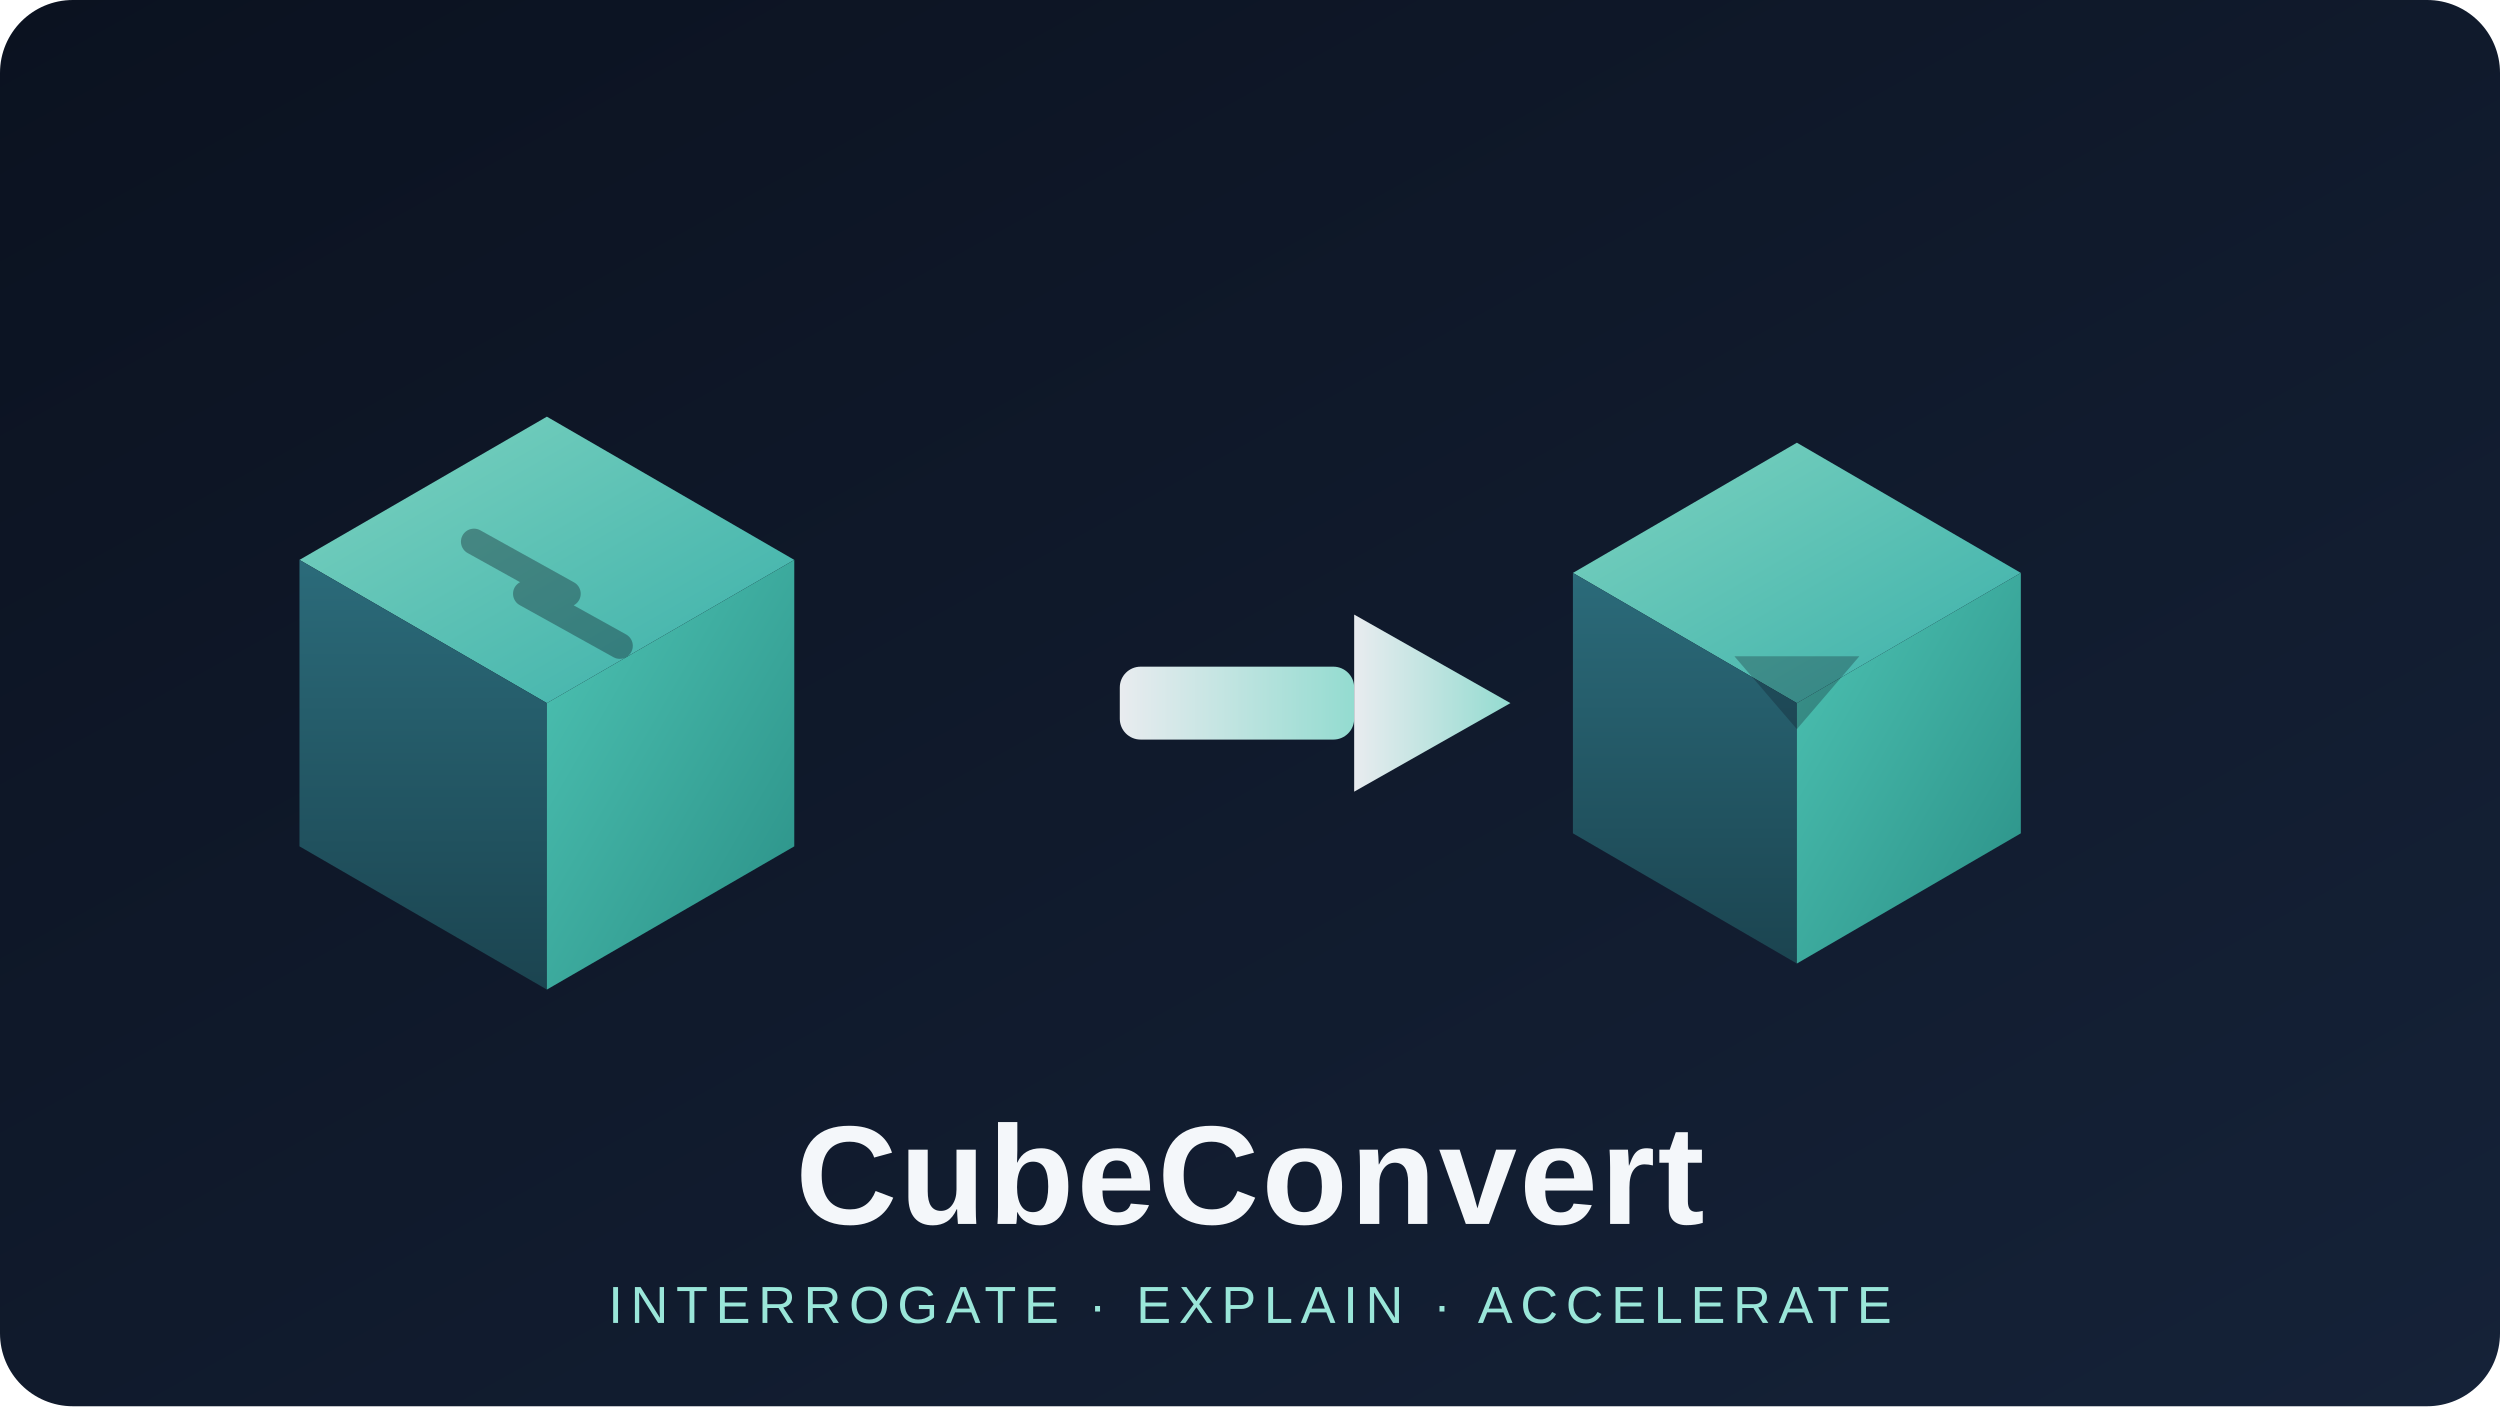
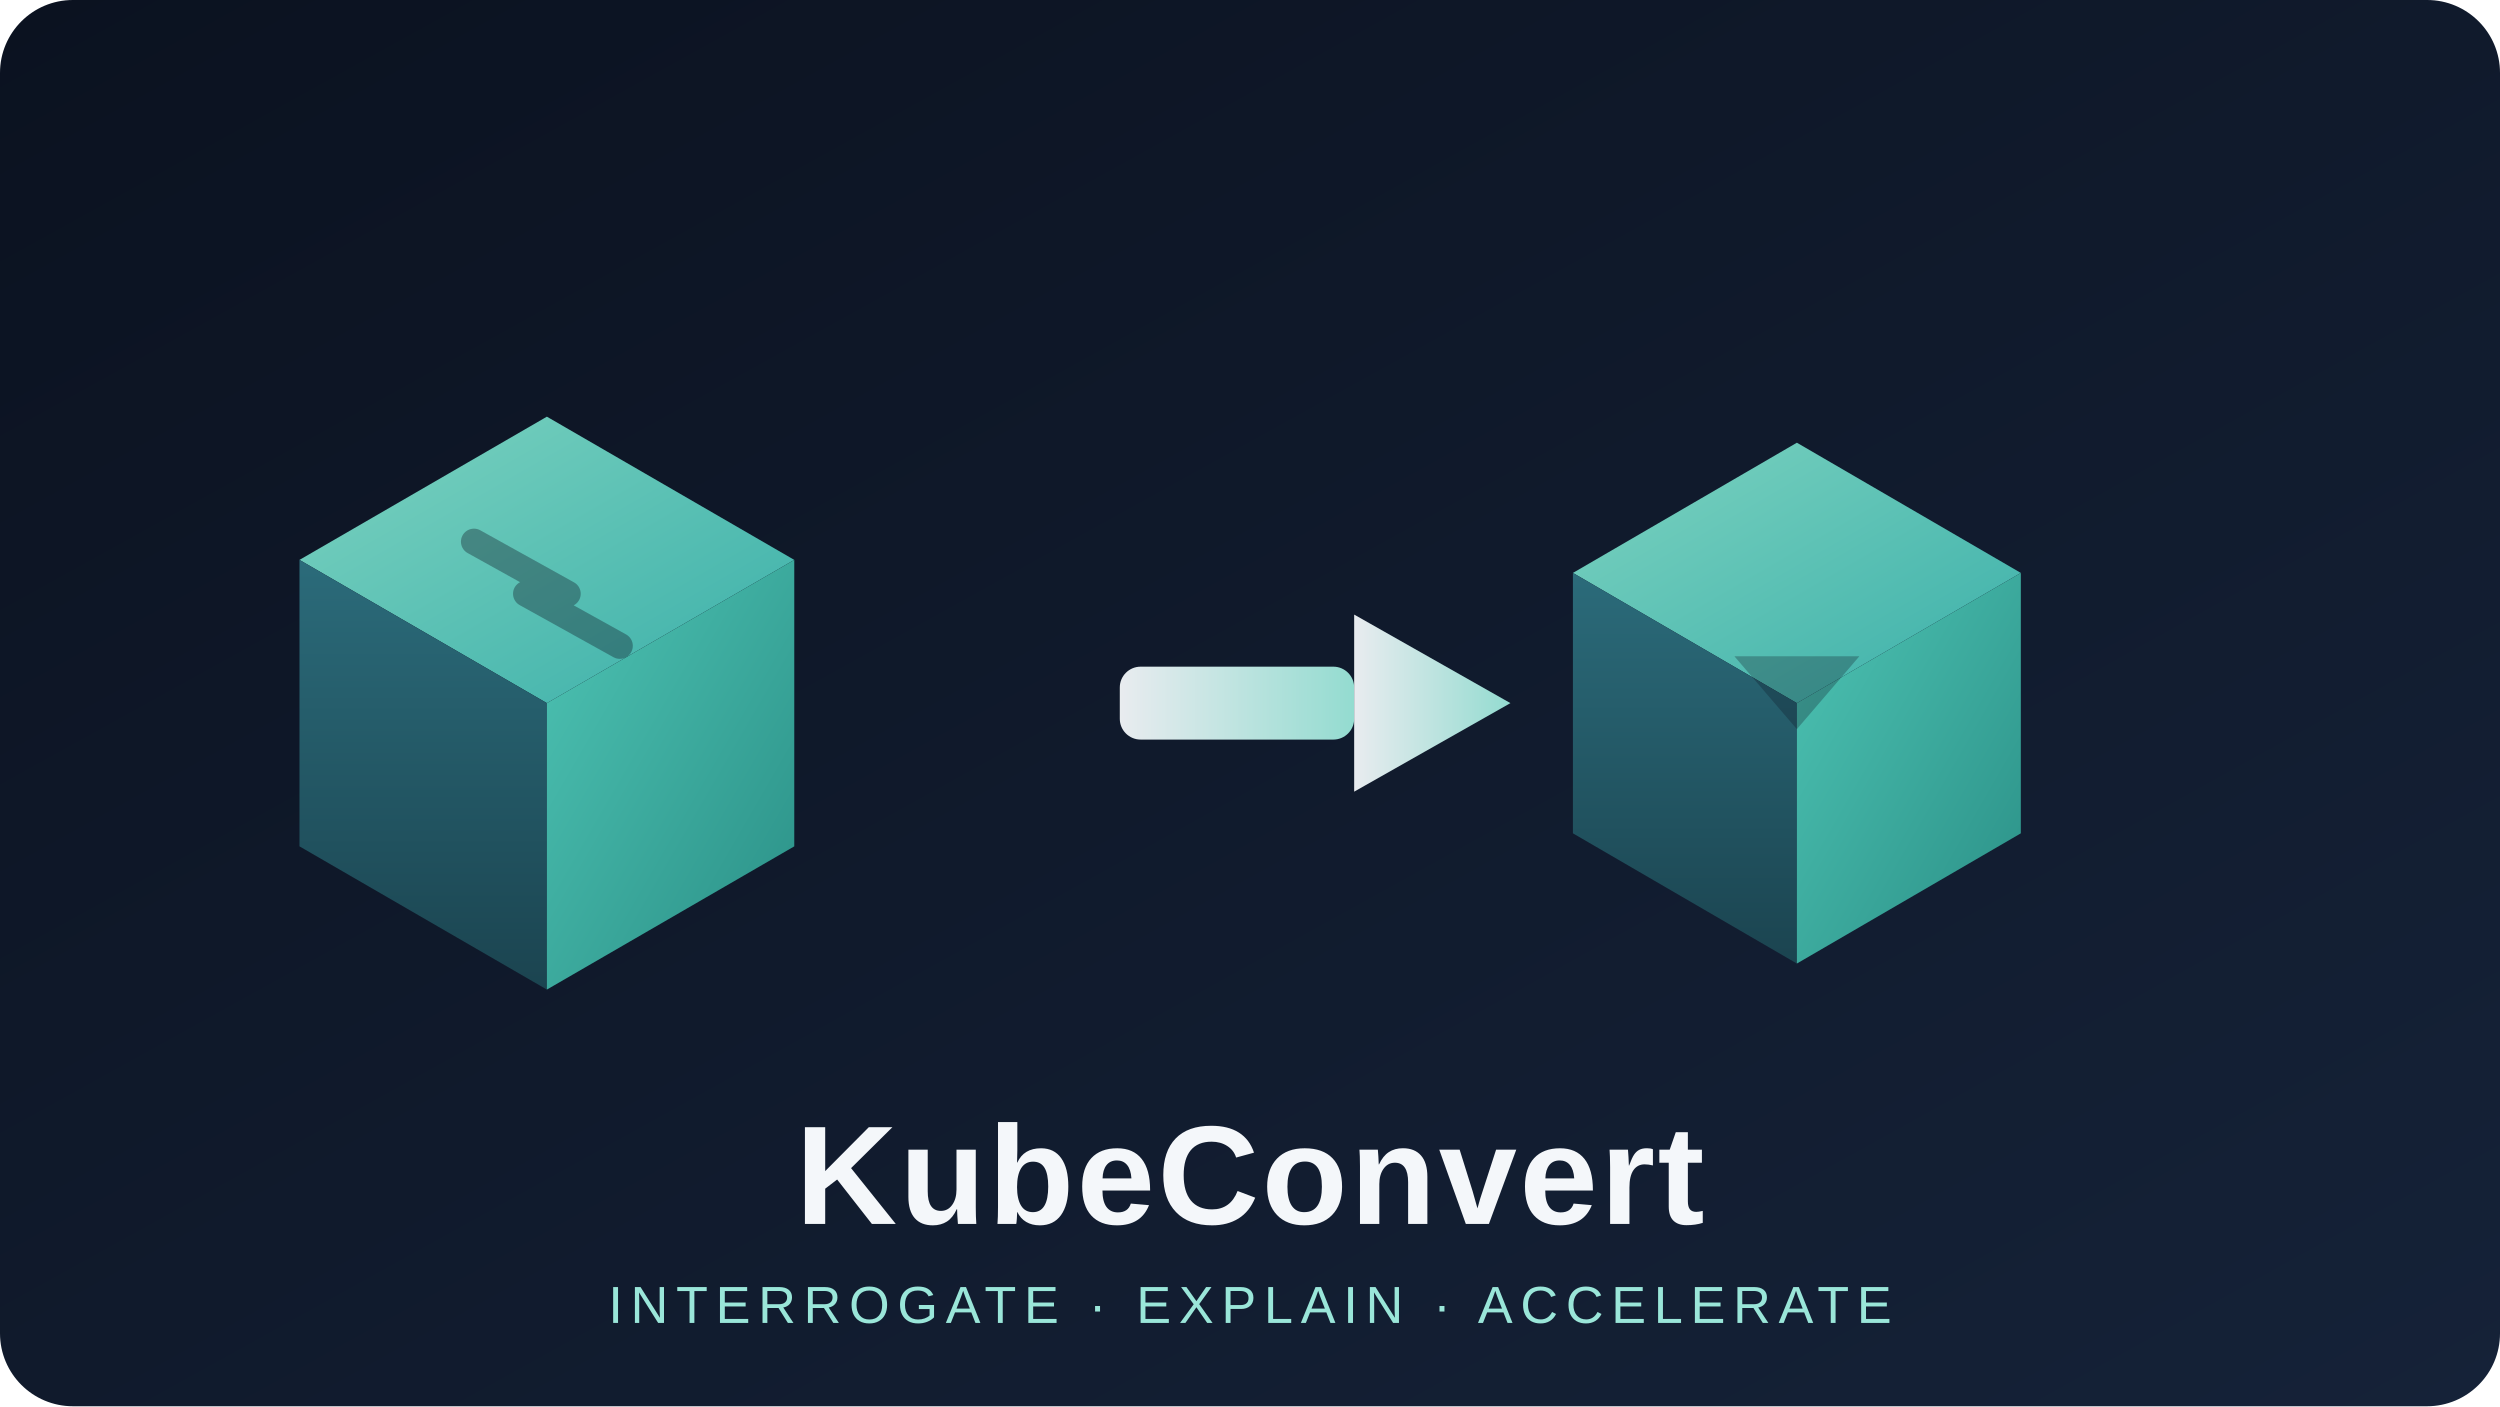
- <svg xmlns="http://www.w3.org/2000/svg" viewBox="0 0 960 540" role="img" aria-label="CubeConvert">
+ <svg xmlns="http://www.w3.org/2000/svg" viewBox="0 0 960 540" role="img" aria-label="KubeConvert">
  <defs>
    <linearGradient id="bg" x1="0" y1="0" x2="1" y2="1">
      <stop offset="0%" stop-color="#0B1220" />
      <stop offset="100%" stop-color="#152238" />
    </linearGradient>
    <linearGradient id="faceTop" x1="0" y1="0" x2="1" y2="1">
      <stop offset="0%" stop-color="#7DD3C0" />
      <stop offset="100%" stop-color="#3AAFA9" />
    </linearGradient>
    <linearGradient id="faceLeft" x1="0" y1="0" x2="0" y2="1">
      <stop offset="0%" stop-color="#2B6B7A" />
      <stop offset="100%" stop-color="#1B4450" />
    </linearGradient>
    <linearGradient id="faceRight" x1="0" y1="0" x2="1" y2="1">
      <stop offset="0%" stop-color="#4EC4B4" />
      <stop offset="100%" stop-color="#2A8F86" />
    </linearGradient>
    <linearGradient id="arrow" x1="0" y1="0" x2="1" y2="0">
      <stop offset="0%" stop-color="#F4F7FA" stop-opacity="0.95" />
      <stop offset="100%" stop-color="#9AE6D9" stop-opacity="0.95" />
    </linearGradient>
  </defs>
  <rect width="960" height="540" rx="28" fill="url(#bg)" />
  <g transform="translate(210 270)">
    <polygon points="0,-110 95,-55 0,0 -95,-55" fill="url(#faceTop)" />
    <polygon points="-95,-55 0,0 0,110 -95,55" fill="url(#faceLeft)" />
    <polygon points="95,-55 0,0 0,110 95,55" fill="url(#faceRight)" />
    <path d="M-28,-62 L8,-42 L-8,-42 L28,-22" fill="none" stroke="#0B1220" stroke-width="10" stroke-linecap="round" stroke-linejoin="round" opacity="0.35" />
  </g>
  <g transform="translate(430 270)" fill="url(#arrow)">
    <rect x="0" y="-14" width="90" height="28" rx="8" />
    <polygon points="90,-34 150,0 90,34" />
  </g>
  <g transform="translate(690 270)">
    <polygon points="0,-100 86,-50 0,0 -86,-50" fill="url(#faceTop)" />
    <polygon points="-86,-50 0,0 0,100 -86,50" fill="url(#faceLeft)" />
    <polygon points="86,-50 0,0 0,100 86,50" fill="url(#faceRight)" />
    <polygon points="-24,-18 24,-18 0,10" fill="#0B1220" opacity="0.28" />
  </g>
-   <text x="480" y="470" text-anchor="middle" font-family="Segoe UI, Helvetica Neue, Arial, sans-serif" font-size="54" font-weight="700" fill="#F4F7FA" letter-spacing="1">CubeConvert</text>
+   <text x="480" y="470" text-anchor="middle" font-family="Segoe UI, Helvetica Neue, Arial, sans-serif" font-size="54" font-weight="700" fill="#F4F7FA" letter-spacing="1">KubeConvert</text>
  <text x="480" y="508" text-anchor="middle" font-family="Segoe UI, Helvetica Neue, Arial, sans-serif" font-size="20" fill="#9AE6D9" letter-spacing="3">INTERROGATE · EXPLAIN · ACCELERATE</text>
</svg>
